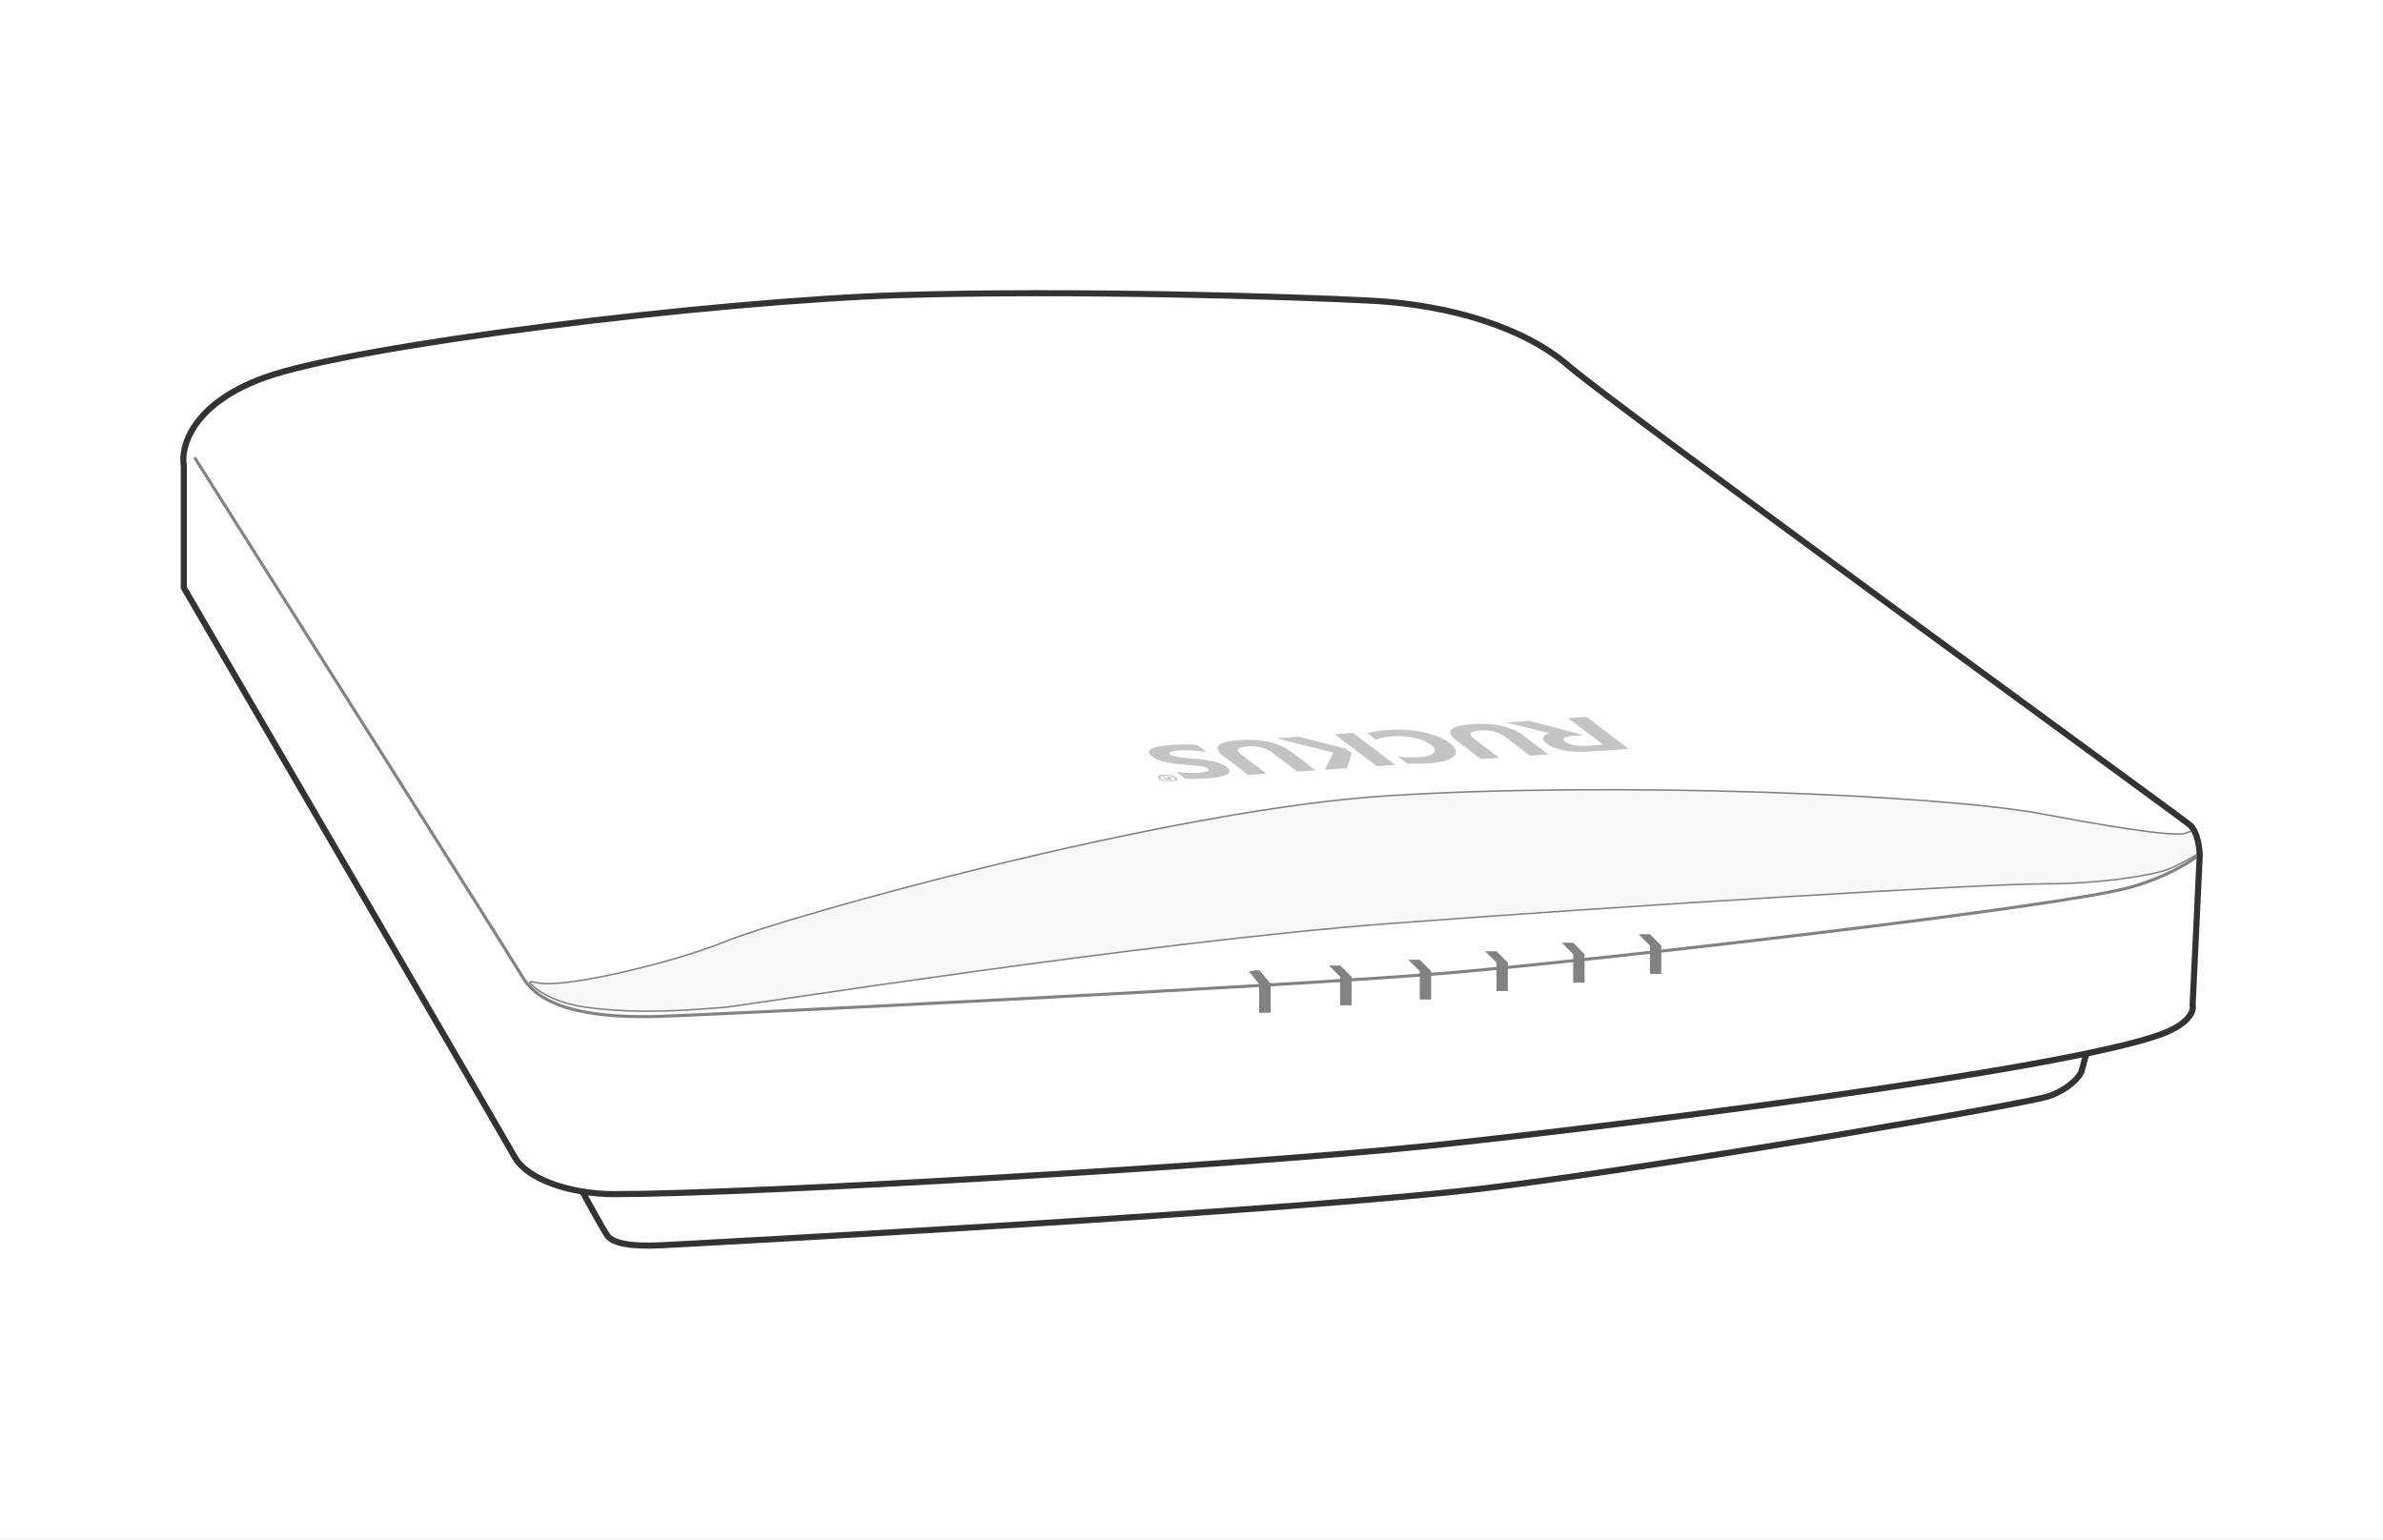
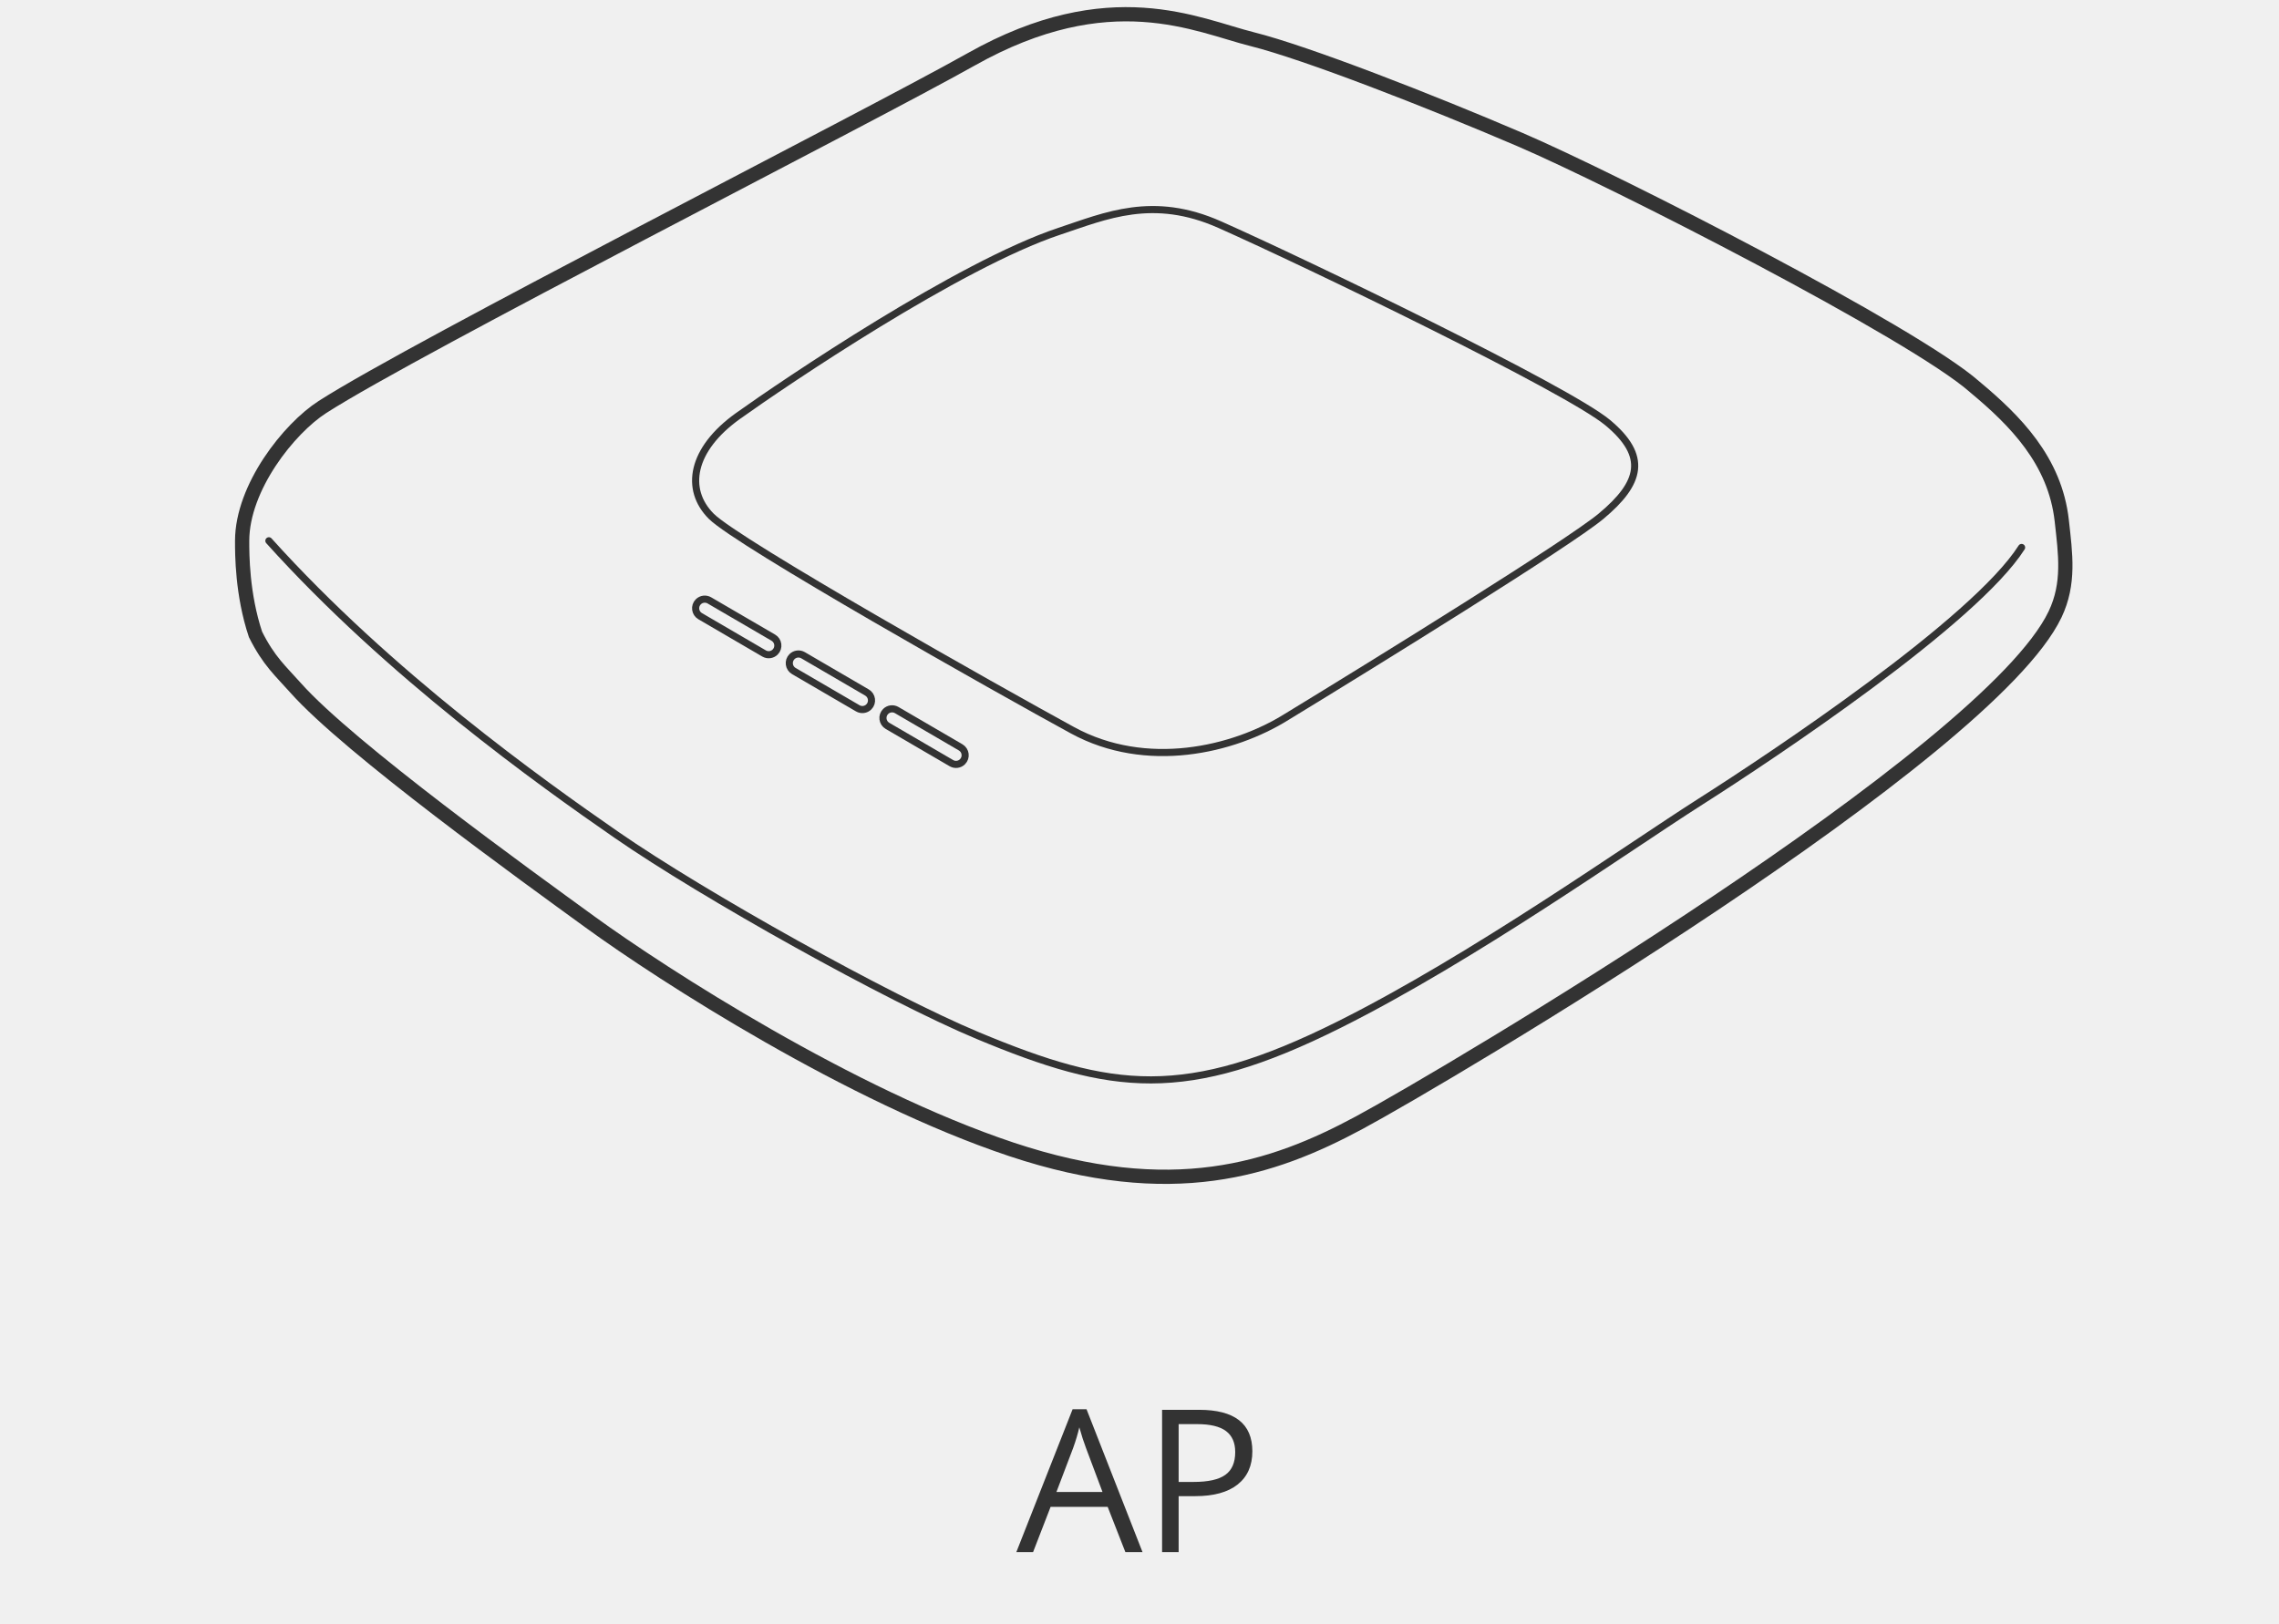
- <svg xmlns="http://www.w3.org/2000/svg" width="390" height="252" viewBox="0 0 390 252" fill="none">
-   <path fill="#FFF" d="M0 0h390v252H0z" />
-   <path stroke="#808284" stroke-linejoin="round" stroke-width=".5" d="M119.13 154.096c-9.067 3.72-26.272 7.672-30.69 6.975l-1.627-.233c.852 1.008 3.742 3.201 9.3 3.953 8.602 1.162 17.204.393 22.32 0 3.022-.233 68.82-10.695 108.81-13.718 39.99-3.022 97.186-6.51 107.182-6.51 9.999 0 18.084-1.52 20.229-2.325 1.86-.697 4.338-2.17 5.346-2.79 0 0-.231-2.325-.696-3.022-.465-.698-1.164.232-2.559.232-1.395 0-5.115 0-22.32-3.255s-70.448-5.347-107.183-3.022c-36.734 2.325-99.044 19.995-108.112 23.715Z" />
-   <path stroke="#808284" stroke-linecap="round" stroke-width=".5" d="M31.942 75.044c16.585 26.195 50.546 79.887 53.708 85.095 3.952 6.51 16.74 6.278 20.925 6.278 4.185 0 105.038-4.95 131.13-7.208 24.18-2.092 99.279-10.695 110.904-13.95 6.045-1.692 9.765-4.185 10.695-4.882" />
-   <path fill="#F7F7F7" fill-rule="nonzero" d="M119.13 154.096c-9.067 3.72-26.272 7.672-30.69 6.975l-1.627-.233c.852 1.008 3.742 3.201 9.3 3.953 8.602 1.162 17.204.393 22.32 0 3.022-.233 68.82-10.695 108.81-13.718 39.99-3.022 97.186-6.51 107.182-6.51 9.999 0 18.084-1.52 20.229-2.325 1.86-.697 4.338-2.17 5.346-2.79 0 0-.231-2.325-.696-3.022-.465-.698-1.164.232-2.559.232-1.395 0-5.115 0-22.32-3.255s-70.448-5.347-107.183-3.022c-36.734 2.325-99.044 19.995-108.112 23.715Z" />
-   <path stroke="#333" d="M84.255 189.434c-1.674-2.976-36.813-63.394-54.173-93.232V76.207c-.542-3.023 1.349-10.137 13.253-14.415 14.88-5.348 73.47-12.555 104.16-13.485 27.667-.839 64.403.232 77.19.93 12.787.697 24.877 4.417 32.085 10.695 7.207 6.277 99.975 73.702 101.604 75.097 1.302 1.116 1.626 3.875 1.626 5.115l-1.161 24.413c.231.697-.297 2.896-4.884 4.65-15.81 6.045-93.465 15.577-120.202 18.367-30.923 3.227-111.136 7.905-133.223 7.905-6.98 0-14.183-2.325-16.275-6.045Z" />
-   <path stroke="#333" d="M95.414 195.246c1.007 1.86 3.209 5.859 3.953 6.975.93 1.395 4.185 1.86 8.835 1.627 4.65-.232 105.322-5.58 136.477-9.532 31.155-3.953 87.421-13.718 90.676-14.88 3.255-1.162 5.115-3.255 5.346-4.185.186-.744.543-2.015.699-2.558" />
-   <path fill="#333" fill-rule="nonzero" d="m206.084 161.069-1.627-2.093 1.627-.093 1.86 2.186v4.65h-1.86z" />
-   <path fill="#808284" fill-rule="nonzero" d="m206.084 161.069-1.627-2.093 1.627-.093 1.86 2.186v4.65h-1.86zM219.338 159.908l-1.86-1.86h1.86l1.86 1.86v4.65h-1.86zM232.358 158.976l-1.86-1.86h1.86l1.86 1.86v4.65h-1.86zM244.913 157.582l-1.86-1.86h1.86l1.86 1.86v4.65h-1.86zM257.468 156.187l-1.86-1.86h1.86l1.86 1.86v4.65h-1.86zM270.023 154.793l-1.86-1.86h1.86l1.86 1.86v4.65h-1.86z" />
-   <path fill="#C4C4C4" fill-rule="nonzero" d="M238.455 121.288c-2.072-1.572-1.241-2.486 2.492-2.742 3.624-.25 6.447.394 8.47 1.929l3.982 3.02-3.015.207-4-3.033c-1.117-.848-2.514-1.213-4.207-1.097-1.692.116-1.94.58-.864 1.395l4.059 3.079-3.01.206-3.907-2.964ZM223.77 120.024c.947-.282 2.129-.462 3.464-.528 1.73-.161 3.811-.025 5.76.376 1.872.422 3.408 1.061 4.247 1.767 1.078.755 1.332 1.543.7 2.172-.68.624-2.161 1.032-4.104 1.131-1.105.09-2.309.101-3.558.036l-1.497-1.135c1.208.149 2.404.185 3.462.104 1.163-.062 2.038-.315 2.414-.696.354-.392.172-.876-.501-1.337-.531-.448-1.498-.857-2.682-1.132-1.183-.255-2.462-.346-3.525-.25-1.135.072-2.094.263-2.779.555l-1.402-1.063ZM200.375 123.898c-2.072-1.572-1.242-2.486 2.492-2.742 3.624-.249 6.447.394 8.47 1.93l3.982 3.02-3.015.206-3.999-3.033c-1.118-.848-2.515-1.213-4.208-1.097-1.693.116-1.94.58-.864 1.396l4.058 3.078-3.008.207-3.908-2.965ZM195.919 121.953l1.538 1.167c-1.487-.271-3.034-.37-4.377-.28-.336.022-.651.058-.94.109-.22.038-.41.093-.56.16-.117.053-.186.12-.202.196-.01.07.039.146.138.22.13.095.332.183.575.25.284.076.588.136.9.18.391.056.786.1 1.178.133.434.04.905.08 1.4.115 1.08.066 2.185.228 3.214.47.844.215 1.533.512 1.941.838.34.244.514.496.502.73-.018.216-.19.408-.5.563-.342.165-.783.299-1.304.394-.574.103-1.2.178-1.868.223-.614.045-1.252.071-1.908.079-.546.006-1.112-.01-1.688-.05l-1.437-1.09c.314.046.63.083.945.11.324.028.646.047.964.058.314.012.622.016.924.012.278-.004.55-.015.815-.032.315-.02.61-.056.88-.104.221-.037.413-.09.567-.155.125-.053.201-.121.222-.198.022-.071-.022-.15-.125-.226a1.508 1.508 0 0 0-.49-.225 6.104 6.104 0 0 0-.762-.162 16.9 16.9 0 0 0-1.026-.127c-.39-.04-.822-.077-1.296-.114a40.795 40.795 0 0 1-1.792-.167 17.36 17.36 0 0 1-1.53-.257 8.328 8.328 0 0 1-1.261-.377c-.4-.166-.73-.35-.97-.54-.36-.254-.55-.518-.548-.765.016-.216.193-.409.516-.56.348-.165.8-.294 1.336-.382.599-.1 1.246-.174 1.931-.22.7-.049 1.431-.072 2.188-.068a19.4 19.4 0 0 1 1.91.092ZM218.413 120.188l3.028-.208 6.897 5.232-3.002.206zM220.225 122.543l-7.652-1.953-3.795.26 9.429 2.339-1.368 2.813 3.584-.246.809-2.433zM253.53 120.001a2.348 2.348 0 0 0-.648.335c-.53.374-.45.876.217 1.362 1.465 1.112 3.879 1.552 7.242 1.32l6.21-.425-6.898-5.232-3.008.206 5.705 4.328-2.684.185c-1.6.11-2.751-.102-3.452-.633-.701-.532-.263-.862 1.314-.99l1.699-.116-8.893-2.326-3.796.26 6.992 1.726Z" />
-   <path fill="#C4C4C4" d="M189.84 126.895c-.393.133-.43.37-.094.599.192.146.526.276.923.358.396.083.82.11 1.173.078.576-.04.908-.215.84-.444-.07-.229-.527-.465-1.153-.596-.627-.13-1.296-.128-1.69.005Zm.735.086c.577-.041 1.297.113 1.61.345.158.113.194.23.102.324-.092.095-.304.158-.589.176-.578.04-1.296-.116-1.606-.349-.309-.232-.093-.454.483-.496Zm.427.136.311-.021.701.532a5.337 5.337 0 0 1-.502.051 2.358 2.358 0 0 1-.522-.007.672.672 0 0 1-.293-.108c-.065-.063-.015-.12.124-.141a.974.974 0 0 1-.417-.114 1.688 1.688 0 0 0-.28-.126l.343-.023c.106.037.2.079.277.123.078.058.225.077.397.066l.152-.011-.29-.22Zm.254.314.146-.01.21.16c-.052.007-.11.01-.172.01-.198.015-.326-.006-.4-.062-.073-.055.038-.086.216-.098Z" />
+ <svg xmlns="http://www.w3.org/2000/svg" width="160" height="114" viewBox="0 0 160 114" fill="none">
+   <path d="M18.877 37.977C27.331 47.371 37.935 54.929 43.3 58.643C49.406 62.87 62.35 70.101 68.662 72.733C78.056 76.65 83.223 77.355 94.025 71.953C103.418 67.257 114.219 59.582 119.385 56.294C124.552 53.007 138.642 43.614 141.929 38.447" stroke="#333333" stroke-width="0.5" stroke-linecap="round" />
+   <path d="M68.194 4.162C60.679 8.389 29.211 24.357 22.636 28.584C20.286 30.095 17.007 34.22 17 37.977C16.998 38.917 16.999 41.735 17.938 44.553C18.877 46.431 19.705 47.126 20.757 48.31C24.515 52.537 36.993 61.527 41.423 64.748C46.589 68.505 59.739 76.959 71.011 80.717C82.283 84.474 89.328 82.126 95.434 78.838C101.54 75.55 139.581 53.007 144.279 43.144C145.309 40.982 145.01 38.917 144.749 36.568C144.279 32.341 141.461 29.523 138.643 27.175C134.416 23.418 113.281 12.616 106.706 9.798C100.332 7.066 91.677 3.692 87.919 2.753C84.026 1.779 77.928 -1.314 68.194 4.162Z" stroke="#333333" stroke-linecap="round" />
+   <path d="M51.814 29.211C55.102 26.863 67.315 18.593 74.36 16.245C77.647 15.149 80.935 13.689 85.632 15.775C91.737 18.488 110.053 27.333 112.871 29.681C115.689 32.029 115.219 33.908 112.401 36.256C110.147 38.135 96.746 46.432 90.327 50.346C86.57 52.694 80.464 54.103 75.298 51.285C70.131 48.467 51.814 38.135 49.936 36.256C48.057 34.377 48.527 31.559 51.814 29.211Z" stroke="#333333" stroke-width="0.5" stroke-linecap="round" />
+   <path d="M60.22 49.742L55.731 47.124C55.368 46.912 55.303 46.413 55.601 46.115C55.807 45.908 56.127 45.867 56.379 46.014L60.867 48.632C61.231 48.845 61.296 49.344 60.998 49.642C60.791 49.848 60.472 49.889 60.22 49.742Z" stroke="#333333" stroke-width="0.5" stroke-linecap="round" />
+   <path d="M53.644 45.891L49.156 43.272C48.792 43.06 48.727 42.561 49.025 42.263C49.232 42.057 49.551 42.016 49.803 42.163L54.292 44.781C54.655 44.993 54.72 45.492 54.422 45.79C54.216 45.996 53.896 46.038 53.644 45.891Z" stroke="#333333" stroke-width="0.5" stroke-linecap="round" />
+   <path d="M66.795 53.594L62.307 50.975C61.943 50.763 61.878 50.264 62.176 49.966C62.382 49.76 62.702 49.719 62.954 49.866L67.442 52.484C67.806 52.696 67.871 53.195 67.573 53.493C67.367 53.699 67.047 53.741 66.795 53.594Z" stroke="#333333" stroke-width="0.5" stroke-linecap="round" />
+   <path d="M79.009 109L77.765 105.821H73.759L72.528 109H71.353L75.304 98.965H76.281L80.212 109H79.009ZM77.402 104.775L76.24 101.679C76.09 101.287 75.935 100.806 75.775 100.236C75.675 100.674 75.532 101.155 75.345 101.679L74.169 104.775H77.402ZM87.923 101.918C87.923 102.93 87.576 103.709 86.884 104.256C86.196 104.798 85.209 105.069 83.924 105.069H82.748V109H81.586V99.006H84.177C86.674 99.006 87.923 99.977 87.923 101.918ZM82.748 104.071H83.794C84.824 104.071 85.569 103.905 86.029 103.572C86.49 103.24 86.72 102.706 86.72 101.973C86.72 101.312 86.503 100.82 86.07 100.496C85.637 100.173 84.963 100.011 84.047 100.011H82.748V104.071Z" fill="#333333" />
</svg>
